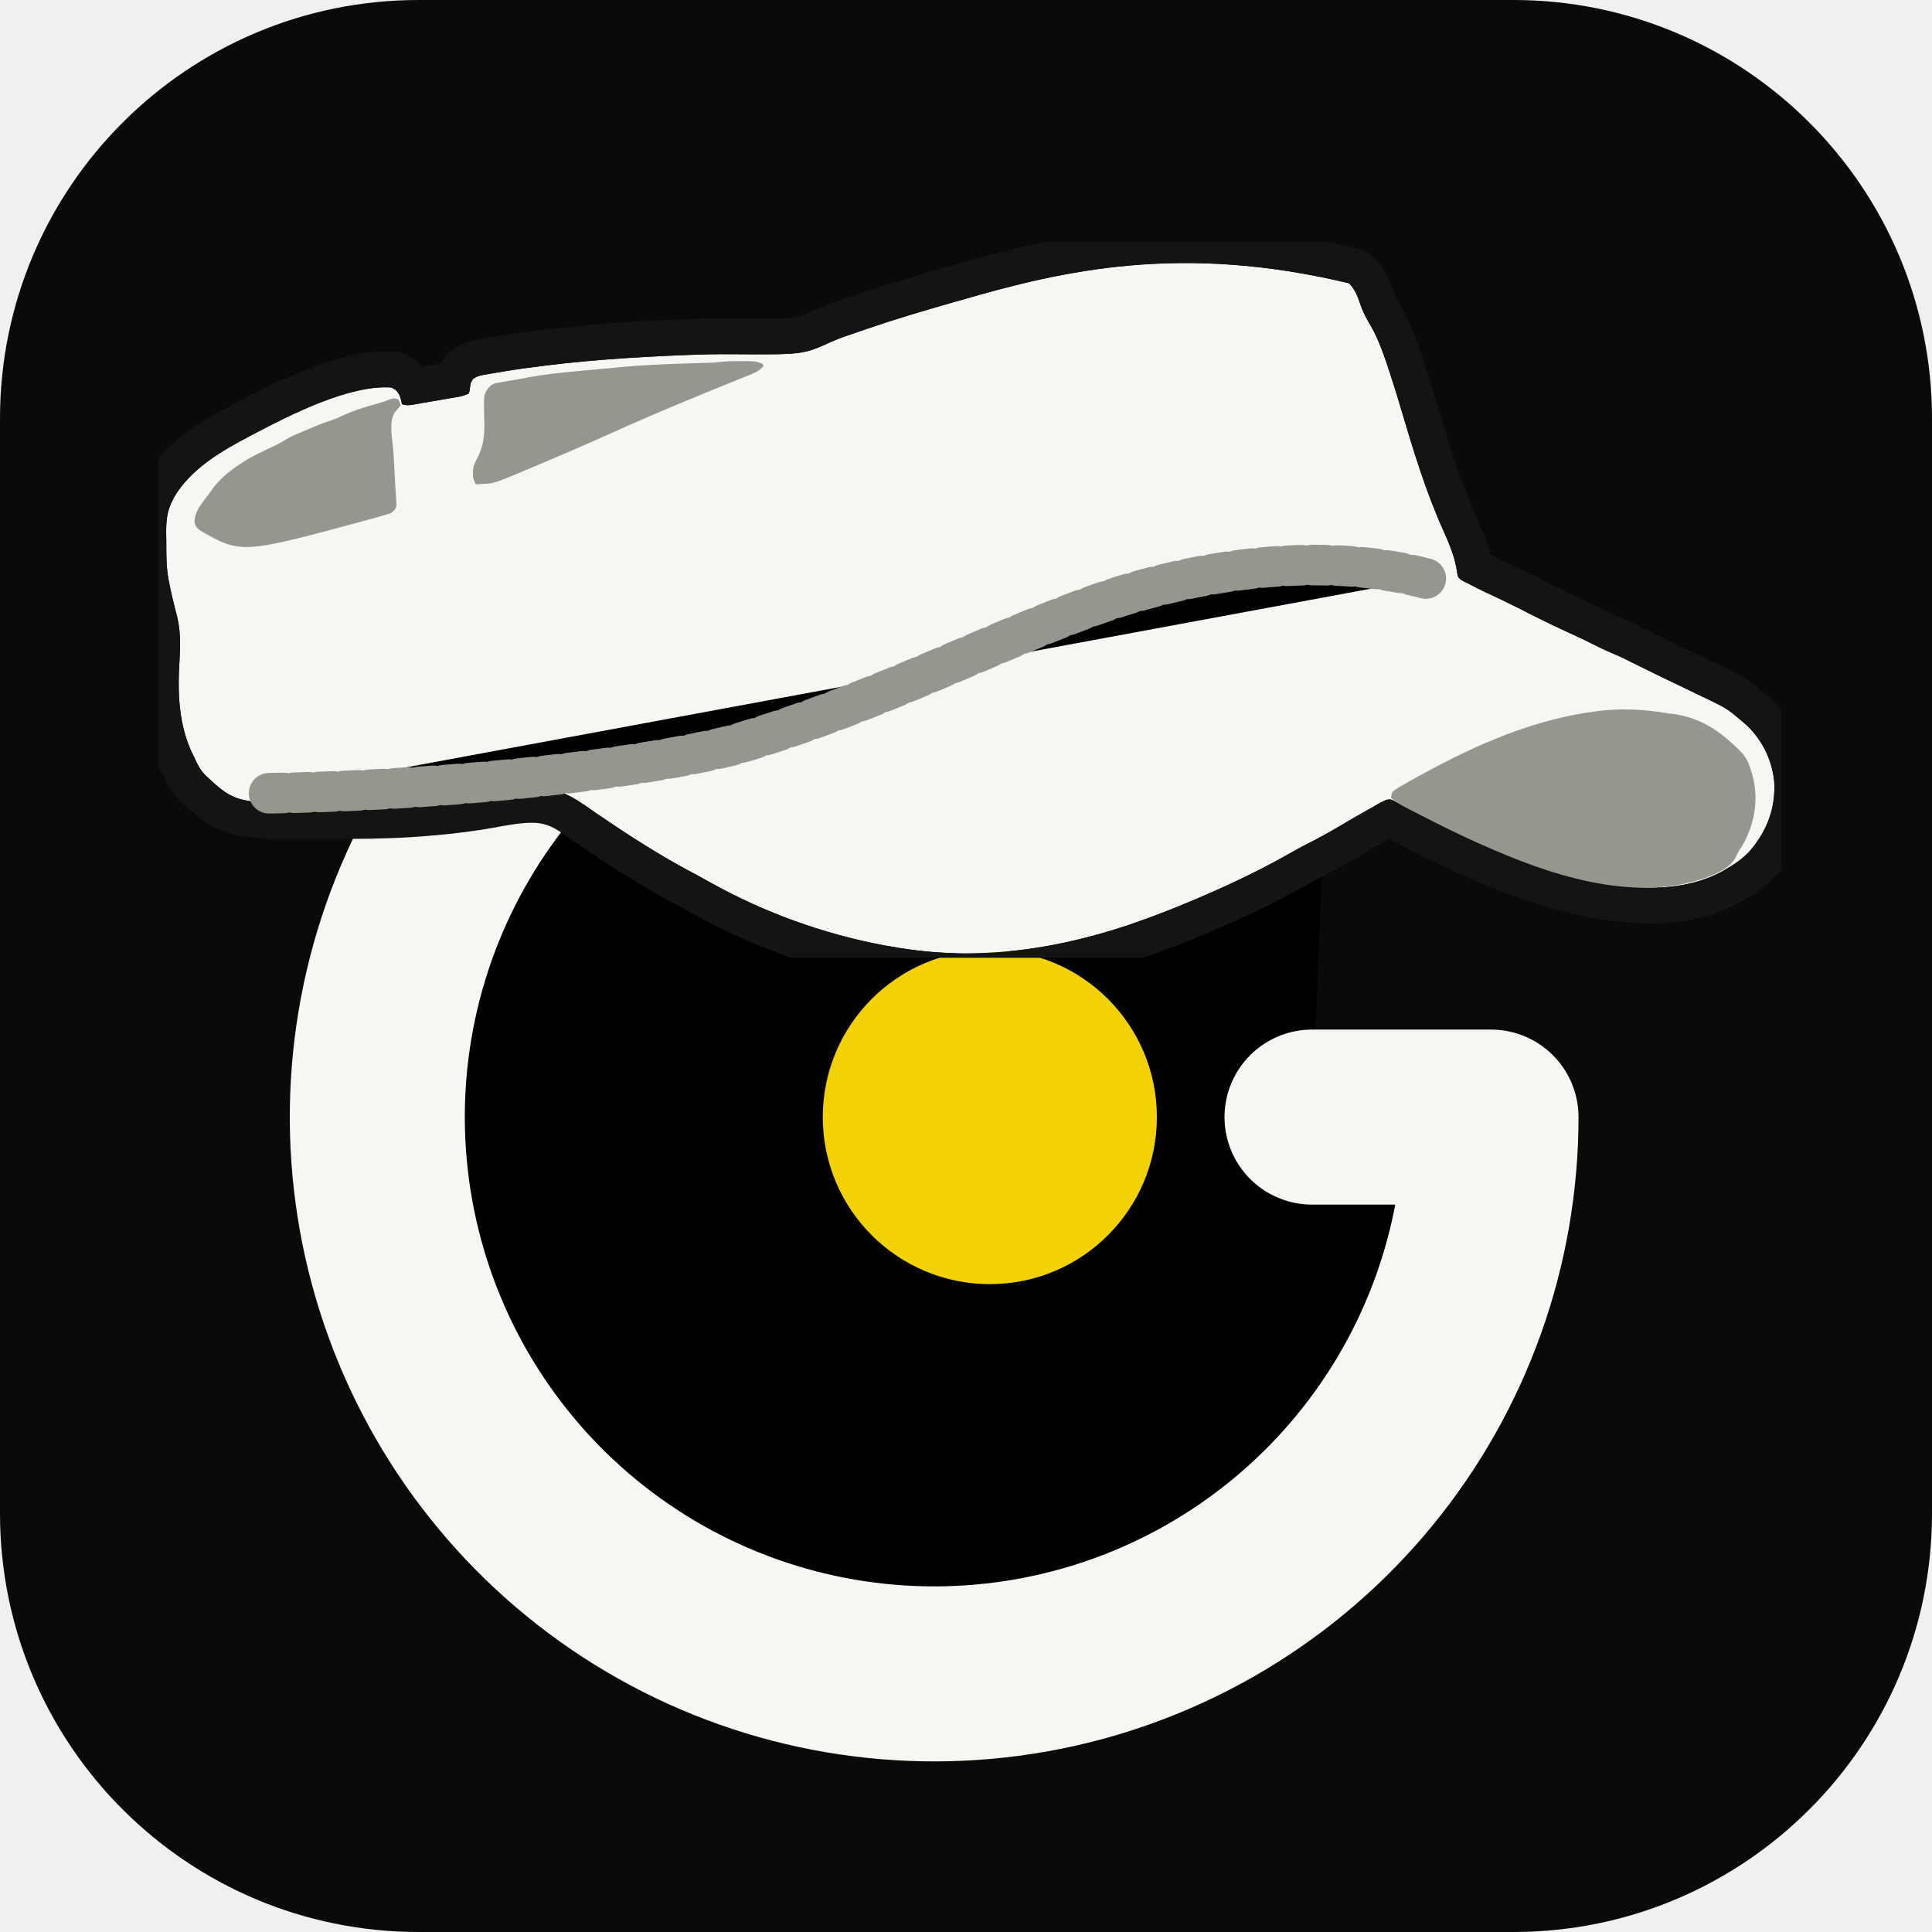
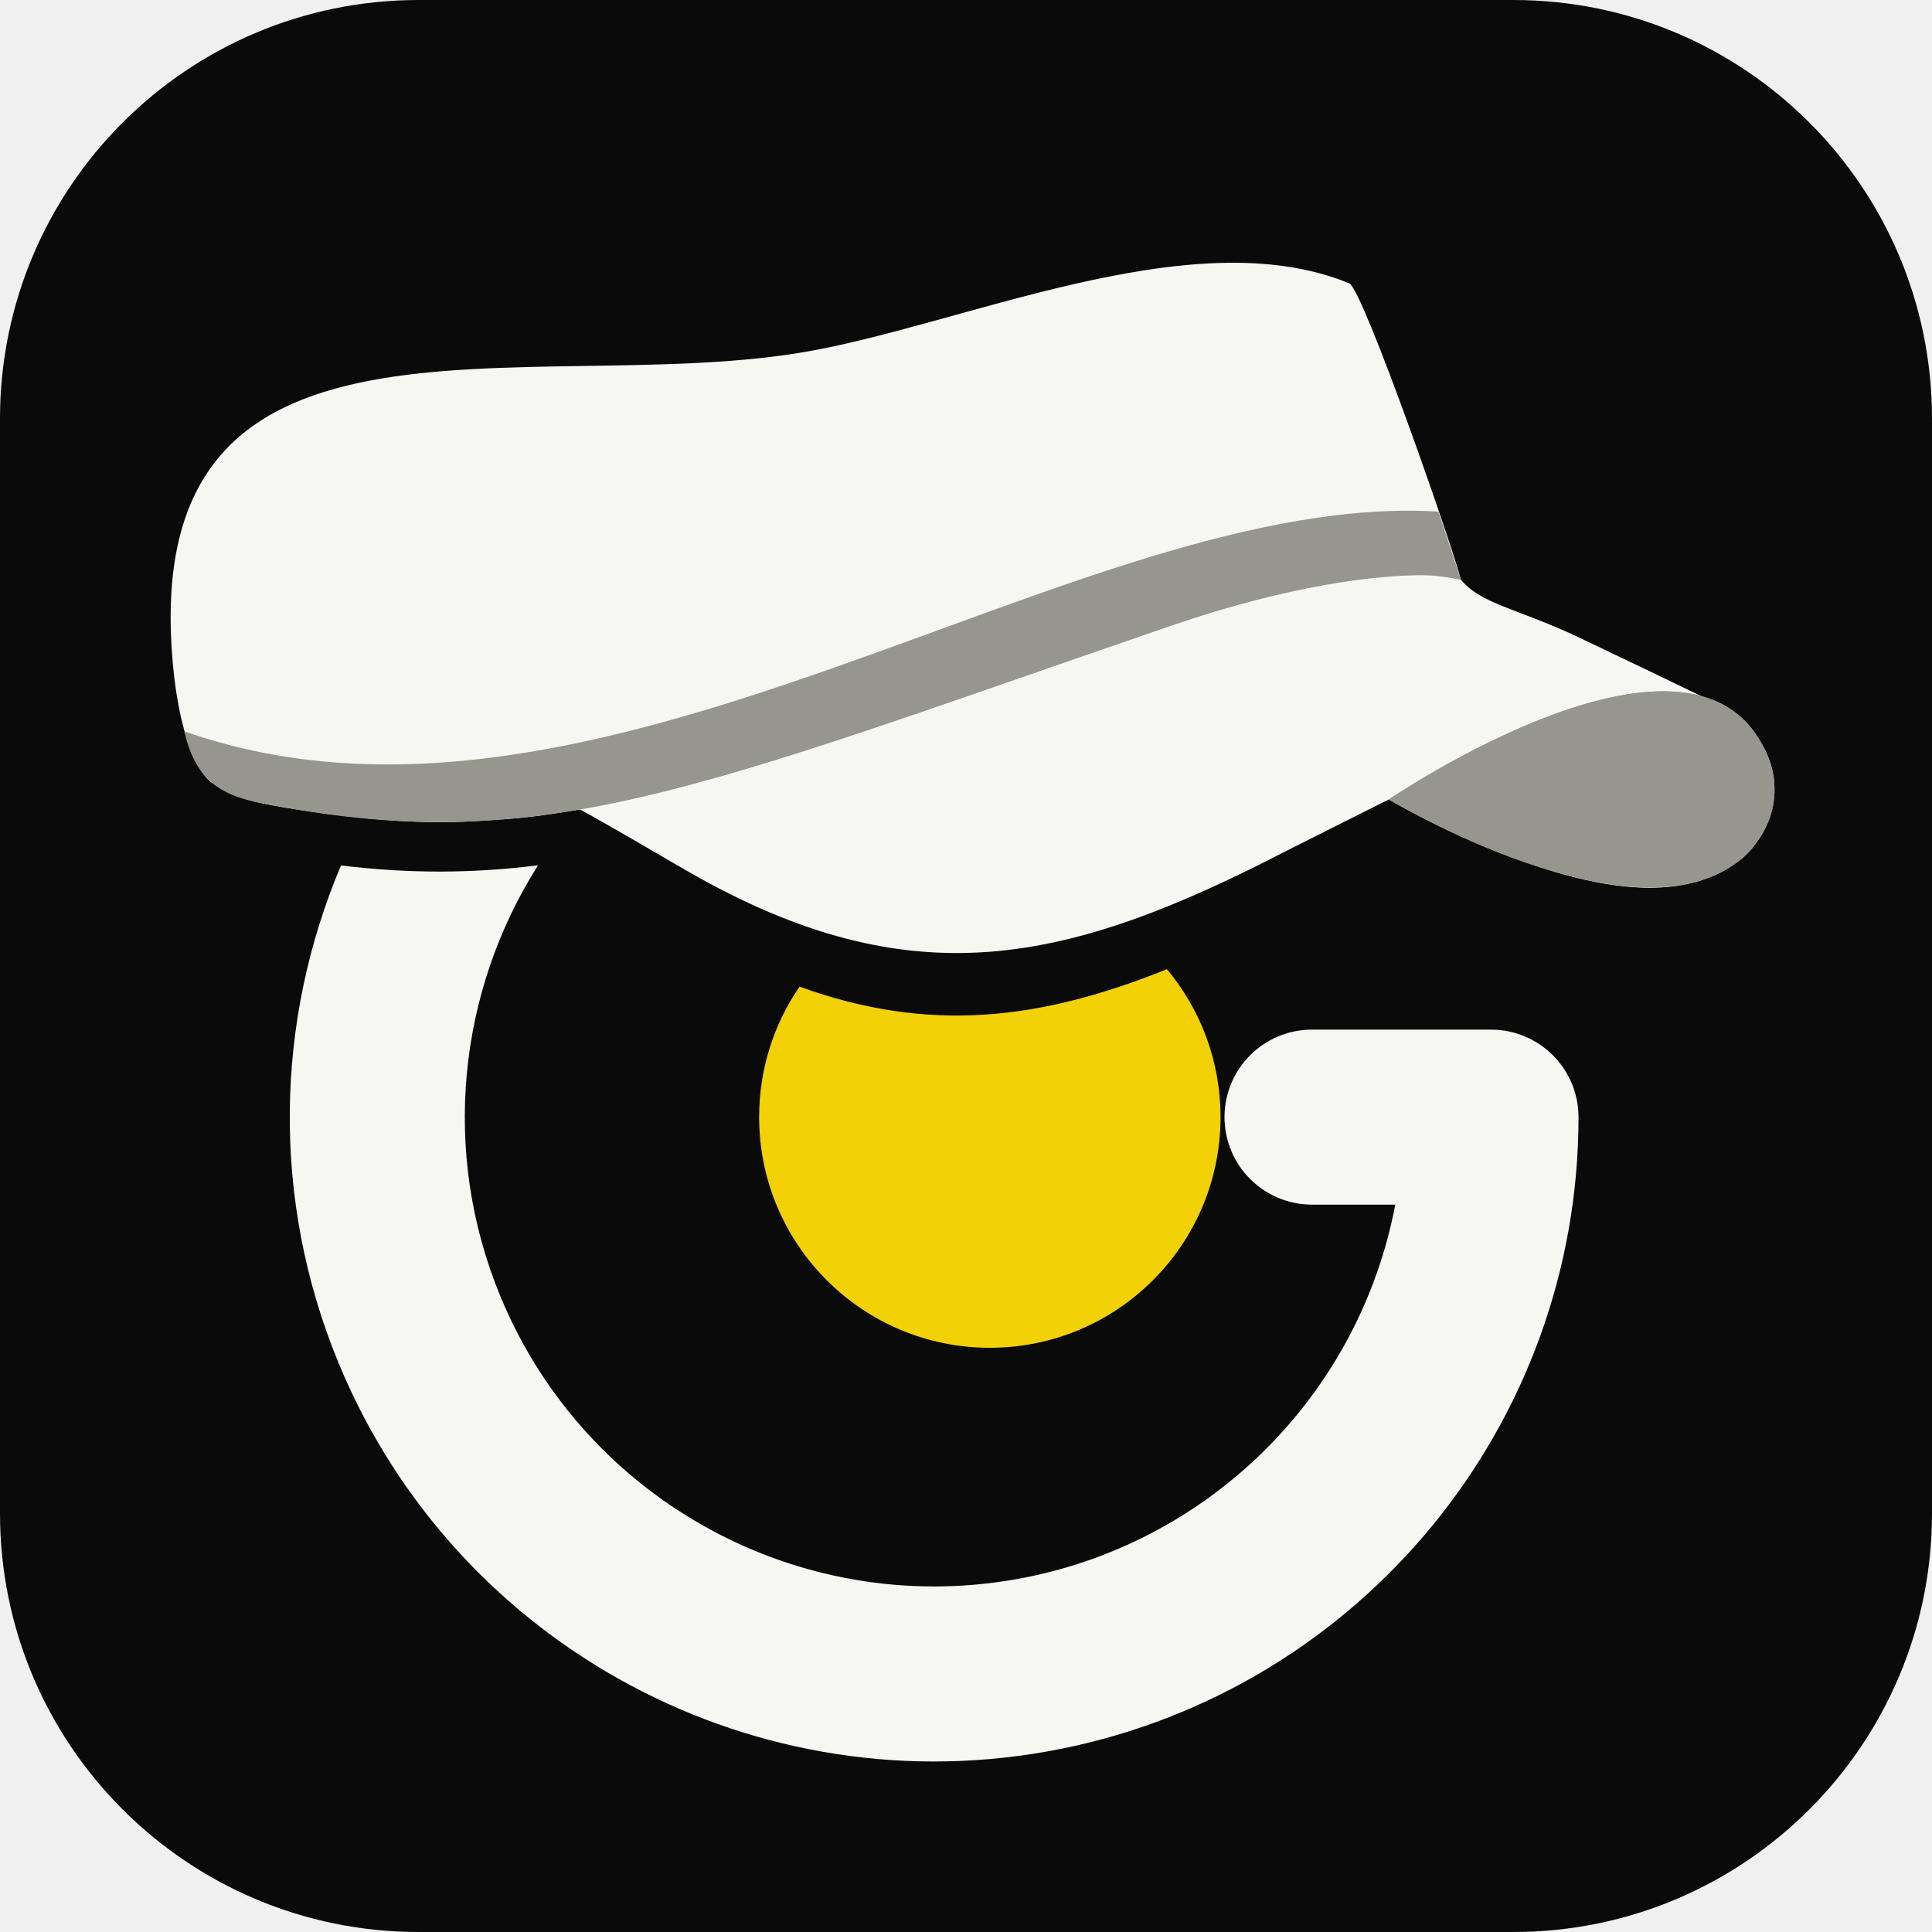
<svg xmlns="http://www.w3.org/2000/svg" viewBox="0 0 240 240" role="img" aria-label="Gafferboard">
  <rect width="240" height="240" rx="52" fill="#0A0A0A" />
-   <g transform="translate(-2.54 0.42) scale(0.9882)">
-     <path d="M169.5 90.5C158.049 79.048 142.982 71.921 126.865 70.332C110.748 68.744 94.579 72.793 81.113 81.79C67.647 90.787 57.717 104.174 53.015 119.671C48.313 135.168 49.13 151.816 55.327 166.779C61.523 181.741 72.716 194.092 86.998 201.727C101.28 209.362 117.768 211.809 133.652 208.651C149.536 205.492 163.833 196.924 174.108 184.406C184.382 171.888 189.999 156.195 190 140H167.5" stroke="#F6F6F3" stroke-width="22" stroke-linecap="round" stroke-linejoin="round" />
-     <path d="M127 161C138.598 161 148 151.598 148 140C148 128.402 138.598 119 127 119C115.402 119 106 128.402 106 140C106 151.598 115.402 161 127 161Z" fill="#F2D106" />
-     <g clip-path="url(#clip0_11_19)">
-       <mask id="path-3-outside-1_11_19" maskUnits="userSpaceOnUse" x="18.458" y="27.64" width="212" height="97" fill="black">
-         <rect fill="white" x="18.458" y="27.64" width="212" height="97" />
-         <path fill-rule="evenodd" clip-rule="evenodd" d="M172.17 35.19C172.86 35.94 173.205 36.69 173.505 37.635C173.85 38.7 174.315 39.585 174.885 40.53C175.95 42.375 176.625 44.475 177.3 46.485C177.33 46.605 177.36 46.71 177.405 46.83C177.87 48.255 178.32 49.695 178.74 51.15C180.255 56.25 181.8 61.365 183.99 66.225C184.77 67.95 185.535 69.78 185.76 71.67C185.85 72.135 185.85 72.135 186.3 72.51C186.54 72.645 186.795 72.765 187.05 72.885C187.215 72.975 187.395 73.065 187.56 73.155C188.715 73.755 189.87 74.295 191.04 74.835C191.745 75.18 192.45 75.51 193.14 75.87C193.245 75.915 193.335 75.96 193.44 76.005C193.875 76.23 194.31 76.455 194.745 76.68C196.62 77.625 198.495 78.525 200.4 79.395C201.435 79.875 202.485 80.37 203.505 80.895C204.27 81.285 205.05 81.615 205.83 81.945C206.4 82.185 206.955 82.47 207.495 82.74C208.665 83.325 209.835 83.895 211.005 84.465C211.35 84.63 211.68 84.795 212.025 84.96C213.225 85.545 214.44 86.13 215.64 86.7C219.585 88.575 219.585 88.575 221.25 89.985C221.385 90.105 221.52 90.21 221.67 90.33C223.905 92.205 225.3 94.89 225.6 97.785C225.81 101.07 224.73 103.95 222.63 106.44C221.7 107.49 220.65 108.21 219.45 108.885C219.3 108.975 219.15 109.065 219 109.155C212.775 112.47 204.585 111.12 198.165 109.215C194.985 108.24 191.88 107.1 188.85 105.735C188.7 105.675 188.55 105.615 188.4 105.54C185.37 104.19 182.415 102.675 179.46 101.145C179.25 101.025 179.025 100.92 178.8 100.8C178.59 100.695 178.38 100.575 178.17 100.455C177.405 100.02 177.405 100.02 176.82 100.125C176.67 100.2 176.535 100.275 176.4 100.335C176.265 100.41 176.13 100.47 176.01 100.53C175.935 100.575 175.935 100.575 175.605 100.755C175.545 100.8 175.545 100.8 175.17 101.01C175.005 101.1 174.855 101.19 174.69 101.28C174.525 101.37 174.36 101.46 174.18 101.565C173.055 102.195 171.945 102.855 170.82 103.515C169.515 104.28 168.18 105.015 166.815 105.705C165.99 106.125 165.18 106.575 164.37 107.04C159.975 109.515 155.355 111.615 150.675 113.52C150.54 113.565 150.405 113.625 150.27 113.685C148.545 114.375 146.805 115.035 145.05 115.635C144.87 115.695 144.69 115.755 144.51 115.83C138.39 117.87 132.015 119.235 125.55 119.385C125.43 119.4 125.325 119.4 125.22 119.4C121.515 119.505 117.78 119.16 114.15 118.485C114 118.47 113.85 118.44 113.7 118.41C106.17 117 98.685 114.315 91.995 110.58C91.71 110.43 91.425 110.265 91.14 110.115C91.005 110.025 90.855 109.95 90.72 109.875C90.315 109.65 89.91 109.425 89.49 109.215C85.5 107.085 81.69 104.655 77.955 102.09C77.835 102.015 77.715 101.925 77.58 101.85C76.995 101.445 76.41 101.04 75.825 100.62C72.165 98.055 69.24 98.25 64.95 98.985C64.605 99.06 64.26 99.12 63.93 99.18C61.65 99.585 59.385 99.87 57.075 100.08C56.94 100.095 56.805 100.11 56.67 100.11C53.16 100.44 49.665 100.53 46.14 100.53C45.72 100.53 45.285 100.53 44.865 100.53C32.25 100.635 32.25 100.635 28.365 97.005C27.72 96.33 27.36 95.64 27 94.785C26.91 94.62 26.82 94.44 26.73 94.26C25.035 90.675 24.885 86.7 25.125 82.785C25.245 80.61 25.305 78.645 24.69 76.53C24.51 75.855 24.36 75.195 24.195 74.52C24.165 74.385 24.135 74.25 24.105 74.115C24.015 73.71 23.925 73.305 23.85 72.885C23.82 72.75 23.79 72.615 23.76 72.465C23.49 71.01 23.475 69.555 23.475 68.085C23.475 67.635 23.475 67.2 23.46 66.765C23.445 65.145 23.52 63.84 24.3 62.385C24.345 62.295 24.405 62.19 24.45 62.085C26.505 58.56 30.39 56.265 33.9 54.435C34.02 54.375 34.155 54.3 34.29 54.225C38.85 51.825 46.44 47.91 51.75 48.285C52.275 48.51 52.455 48.675 52.755 49.17C52.92 49.59 53.025 49.95 53.1 50.385C53.565 50.535 53.91 50.535 54.39 50.46C54.54 50.43 54.675 50.4 54.81 50.385C54.96 50.355 55.11 50.325 55.275 50.31C55.425 50.28 55.575 50.25 55.74 50.22C56.055 50.175 56.385 50.115 56.715 50.055C57.21 49.965 57.705 49.89 58.2 49.8C58.515 49.755 58.83 49.695 59.145 49.635C59.295 49.62 59.445 49.59 59.595 49.56C59.745 49.545 59.88 49.515 60.015 49.485C60.135 49.47 60.27 49.44 60.39 49.425C60.78 49.335 61.125 49.215 61.5 49.035C61.605 48.705 61.605 48.705 61.65 48.315C61.695 47.865 61.755 47.61 62.01 47.235C62.55 46.815 63.075 46.74 63.75 46.635C63.885 46.605 64.005 46.59 64.155 46.56C65.55 46.305 66.945 46.095 68.34 45.885C68.475 45.87 68.61 45.855 68.76 45.84C75.255 44.925 81.795 44.49 88.35 44.22C88.515 44.22 88.68 44.205 88.845 44.205C90.825 44.115 92.805 44.085 94.8 44.1C103.515 44.16 103.515 44.16 107.1 42.525C108.225 42.03 109.365 41.655 110.535 41.265C110.895 41.145 111.255 41.01 111.63 40.89C115.08 39.705 118.575 38.67 122.085 37.665C122.49 37.545 122.895 37.425 123.315 37.32C136.14 33.585 151.035 30.105 172.17 35.19Z" />
-       </mask>
-       <path fill-rule="evenodd" clip-rule="evenodd" d="M172.17 35.19C172.86 35.94 173.205 36.69 173.505 37.635C173.85 38.7 174.315 39.585 174.885 40.53C175.95 42.375 176.625 44.475 177.3 46.485C177.33 46.605 177.36 46.71 177.405 46.83C177.87 48.255 178.32 49.695 178.74 51.15C180.255 56.25 181.8 61.365 183.99 66.225C184.77 67.95 185.535 69.78 185.76 71.67C185.85 72.135 185.85 72.135 186.3 72.51C186.54 72.645 186.795 72.765 187.05 72.885C187.215 72.975 187.395 73.065 187.56 73.155C188.715 73.755 189.87 74.295 191.04 74.835C191.745 75.18 192.45 75.51 193.14 75.87C193.245 75.915 193.335 75.96 193.44 76.005C193.875 76.23 194.31 76.455 194.745 76.68C196.62 77.625 198.495 78.525 200.4 79.395C201.435 79.875 202.485 80.37 203.505 80.895C204.27 81.285 205.05 81.615 205.83 81.945C206.4 82.185 206.955 82.47 207.495 82.74C208.665 83.325 209.835 83.895 211.005 84.465C211.35 84.63 211.68 84.795 212.025 84.96C213.225 85.545 214.44 86.13 215.64 86.7C219.585 88.575 219.585 88.575 221.25 89.985C221.385 90.105 221.52 90.21 221.67 90.33C223.905 92.205 225.3 94.89 225.6 97.785C225.81 101.07 224.73 103.95 222.63 106.44C221.7 107.49 220.65 108.21 219.45 108.885C219.3 108.975 219.15 109.065 219 109.155C212.775 112.47 204.585 111.12 198.165 109.215C194.985 108.24 191.88 107.1 188.85 105.735C188.7 105.675 188.55 105.615 188.4 105.54C185.37 104.19 182.415 102.675 179.46 101.145C179.25 101.025 179.025 100.92 178.8 100.8C178.59 100.695 178.38 100.575 178.17 100.455C177.405 100.02 177.405 100.02 176.82 100.125C176.67 100.2 176.535 100.275 176.4 100.335C176.265 100.41 176.13 100.47 176.01 100.53C175.935 100.575 175.935 100.575 175.605 100.755C175.545 100.8 175.545 100.8 175.17 101.01C175.005 101.1 174.855 101.19 174.69 101.28C174.525 101.37 174.36 101.46 174.18 101.565C173.055 102.195 171.945 102.855 170.82 103.515C169.515 104.28 168.18 105.015 166.815 105.705C165.99 106.125 165.18 106.575 164.37 107.04C159.975 109.515 155.355 111.615 150.675 113.52C150.54 113.565 150.405 113.625 150.27 113.685C148.545 114.375 146.805 115.035 145.05 115.635C144.87 115.695 144.69 115.755 144.51 115.83C138.39 117.87 132.015 119.235 125.55 119.385C125.43 119.4 125.325 119.4 125.22 119.4C121.515 119.505 117.78 119.16 114.15 118.485C114 118.47 113.85 118.44 113.7 118.41C106.17 117 98.685 114.315 91.995 110.58C91.71 110.43 91.425 110.265 91.14 110.115C91.005 110.025 90.855 109.95 90.72 109.875C90.315 109.65 89.91 109.425 89.49 109.215C85.5 107.085 81.69 104.655 77.955 102.09C77.835 102.015 77.715 101.925 77.58 101.85C76.995 101.445 76.41 101.04 75.825 100.62C72.165 98.055 69.24 98.25 64.95 98.985C64.605 99.06 64.26 99.12 63.93 99.18C61.65 99.585 59.385 99.87 57.075 100.08C56.94 100.095 56.805 100.11 56.67 100.11C53.16 100.44 49.665 100.53 46.14 100.53C45.72 100.53 45.285 100.53 44.865 100.53C32.25 100.635 32.25 100.635 28.365 97.005C27.72 96.33 27.36 95.64 27 94.785C26.91 94.62 26.82 94.44 26.73 94.26C25.035 90.675 24.885 86.7 25.125 82.785C25.245 80.61 25.305 78.645 24.69 76.53C24.51 75.855 24.36 75.195 24.195 74.52C24.165 74.385 24.135 74.25 24.105 74.115C24.015 73.71 23.925 73.305 23.85 72.885C23.82 72.75 23.79 72.615 23.76 72.465C23.49 71.01 23.475 69.555 23.475 68.085C23.475 67.635 23.475 67.2 23.46 66.765C23.445 65.145 23.52 63.84 24.3 62.385C24.345 62.295 24.405 62.19 24.45 62.085C26.505 58.56 30.39 56.265 33.9 54.435C34.02 54.375 34.155 54.3 34.29 54.225C38.85 51.825 46.44 47.91 51.75 48.285C52.275 48.51 52.455 48.675 52.755 49.17C52.92 49.59 53.025 49.95 53.1 50.385C53.565 50.535 53.91 50.535 54.39 50.46C54.54 50.43 54.675 50.4 54.81 50.385C54.96 50.355 55.11 50.325 55.275 50.31C55.425 50.28 55.575 50.25 55.74 50.22C56.055 50.175 56.385 50.115 56.715 50.055C57.21 49.965 57.705 49.89 58.2 49.8C58.515 49.755 58.83 49.695 59.145 49.635C59.295 49.62 59.445 49.59 59.595 49.56C59.745 49.545 59.88 49.515 60.015 49.485C60.135 49.47 60.27 49.44 60.39 49.425C60.78 49.335 61.125 49.215 61.5 49.035C61.605 48.705 61.605 48.705 61.65 48.315C61.695 47.865 61.755 47.61 62.01 47.235C62.55 46.815 63.075 46.74 63.75 46.635C63.885 46.605 64.005 46.59 64.155 46.56C65.55 46.305 66.945 46.095 68.34 45.885C68.475 45.87 68.61 45.855 68.76 45.84C75.255 44.925 81.795 44.49 88.35 44.22C88.515 44.22 88.68 44.205 88.845 44.205C90.825 44.115 92.805 44.085 94.8 44.1C103.515 44.16 103.515 44.16 107.1 42.525C108.225 42.03 109.365 41.655 110.535 41.265C110.895 41.145 111.255 41.01 111.63 40.89C115.08 39.705 118.575 38.67 122.085 37.665C122.49 37.545 122.895 37.425 123.315 37.32C136.14 33.585 151.035 30.105 172.17 35.19Z" fill="#F6F6F3" />
-       <path fill-rule="evenodd" clip-rule="evenodd" d="M172.17 35.19C172.86 35.94 173.205 36.69 173.505 37.635C173.85 38.7 174.315 39.585 174.885 40.53C175.95 42.375 176.625 44.475 177.3 46.485C177.33 46.605 177.36 46.71 177.405 46.83C177.87 48.255 178.32 49.695 178.74 51.15C180.255 56.25 181.8 61.365 183.99 66.225C184.77 67.95 185.535 69.78 185.76 71.67C185.85 72.135 185.85 72.135 186.3 72.51C186.54 72.645 186.795 72.765 187.05 72.885C187.215 72.975 187.395 73.065 187.56 73.155C188.715 73.755 189.87 74.295 191.04 74.835C191.745 75.18 192.45 75.51 193.14 75.87C193.245 75.915 193.335 75.96 193.44 76.005C193.875 76.23 194.31 76.455 194.745 76.68C196.62 77.625 198.495 78.525 200.4 79.395C201.435 79.875 202.485 80.37 203.505 80.895C204.27 81.285 205.05 81.615 205.83 81.945C206.4 82.185 206.955 82.47 207.495 82.74C208.665 83.325 209.835 83.895 211.005 84.465C211.35 84.63 211.68 84.795 212.025 84.96C213.225 85.545 214.44 86.13 215.64 86.7C219.585 88.575 219.585 88.575 221.25 89.985C221.385 90.105 221.52 90.21 221.67 90.33C223.905 92.205 225.3 94.89 225.6 97.785C225.81 101.07 224.73 103.95 222.63 106.44C221.7 107.49 220.65 108.21 219.45 108.885C219.3 108.975 219.15 109.065 219 109.155C212.775 112.47 204.585 111.12 198.165 109.215C194.985 108.24 191.88 107.1 188.85 105.735C188.7 105.675 188.55 105.615 188.4 105.54C185.37 104.19 182.415 102.675 179.46 101.145C179.25 101.025 179.025 100.92 178.8 100.8C178.59 100.695 178.38 100.575 178.17 100.455C177.405 100.02 177.405 100.02 176.82 100.125C176.67 100.2 176.535 100.275 176.4 100.335C176.265 100.41 176.13 100.47 176.01 100.53C175.935 100.575 175.935 100.575 175.605 100.755C175.545 100.8 175.545 100.8 175.17 101.01C175.005 101.1 174.855 101.19 174.69 101.28C174.525 101.37 174.36 101.46 174.18 101.565C173.055 102.195 171.945 102.855 170.82 103.515C169.515 104.28 168.18 105.015 166.815 105.705C165.99 106.125 165.18 106.575 164.37 107.04C159.975 109.515 155.355 111.615 150.675 113.52C150.54 113.565 150.405 113.625 150.27 113.685C148.545 114.375 146.805 115.035 145.05 115.635C144.87 115.695 144.69 115.755 144.51 115.83C138.39 117.87 132.015 119.235 125.55 119.385C125.43 119.4 125.325 119.4 125.22 119.4C121.515 119.505 117.78 119.16 114.15 118.485C114 118.47 113.85 118.44 113.7 118.41C106.17 117 98.685 114.315 91.995 110.58C91.71 110.43 91.425 110.265 91.14 110.115C91.005 110.025 90.855 109.95 90.72 109.875C90.315 109.65 89.91 109.425 89.49 109.215C85.5 107.085 81.69 104.655 77.955 102.09C77.835 102.015 77.715 101.925 77.58 101.85C76.995 101.445 76.41 101.04 75.825 100.62C72.165 98.055 69.24 98.25 64.95 98.985C64.605 99.06 64.26 99.12 63.93 99.18C61.65 99.585 59.385 99.87 57.075 100.08C56.94 100.095 56.805 100.11 56.67 100.11C53.16 100.44 49.665 100.53 46.14 100.53C45.72 100.53 45.285 100.53 44.865 100.53C32.25 100.635 32.25 100.635 28.365 97.005C27.72 96.33 27.36 95.64 27 94.785C26.91 94.62 26.82 94.44 26.73 94.26C25.035 90.675 24.885 86.7 25.125 82.785C25.245 80.61 25.305 78.645 24.69 76.53C24.51 75.855 24.36 75.195 24.195 74.52C24.165 74.385 24.135 74.25 24.105 74.115C24.015 73.71 23.925 73.305 23.85 72.885C23.82 72.75 23.79 72.615 23.76 72.465C23.49 71.01 23.475 69.555 23.475 68.085C23.475 67.635 23.475 67.2 23.46 66.765C23.445 65.145 23.52 63.84 24.3 62.385C24.345 62.295 24.405 62.19 24.45 62.085C26.505 58.56 30.39 56.265 33.9 54.435C34.02 54.375 34.155 54.3 34.29 54.225C38.85 51.825 46.44 47.91 51.75 48.285C52.275 48.51 52.455 48.675 52.755 49.17C52.92 49.59 53.025 49.95 53.1 50.385C53.565 50.535 53.91 50.535 54.39 50.46C54.54 50.43 54.675 50.4 54.81 50.385C54.96 50.355 55.11 50.325 55.275 50.31C55.425 50.28 55.575 50.25 55.74 50.22C56.055 50.175 56.385 50.115 56.715 50.055C57.21 49.965 57.705 49.89 58.2 49.8C58.515 49.755 58.83 49.695 59.145 49.635C59.295 49.62 59.445 49.59 59.595 49.56C59.745 49.545 59.88 49.515 60.015 49.485C60.135 49.47 60.27 49.44 60.39 49.425C60.78 49.335 61.125 49.215 61.5 49.035C61.605 48.705 61.605 48.705 61.65 48.315C61.695 47.865 61.755 47.61 62.01 47.235C62.55 46.815 63.075 46.74 63.75 46.635C63.885 46.605 64.005 46.59 64.155 46.56C65.55 46.305 66.945 46.095 68.34 45.885C68.475 45.87 68.61 45.855 68.76 45.84C75.255 44.925 81.795 44.49 88.35 44.22C88.515 44.22 88.68 44.205 88.845 44.205C90.825 44.115 92.805 44.085 94.8 44.1C103.515 44.16 103.515 44.16 107.1 42.525C108.225 42.03 109.365 41.655 110.535 41.265C110.895 41.145 111.255 41.01 111.63 40.89C115.08 39.705 118.575 38.67 122.085 37.665C122.49 37.545 122.895 37.425 123.315 37.32C136.14 33.585 151.035 30.105 172.17 35.19Z" stroke="#141414" stroke-width="9" stroke-linejoin="round" mask="url(#path-3-outside-1_11_19)" />
-       <path fill-rule="evenodd" clip-rule="evenodd" d="M95.475 44.97C95.595 44.97 95.715 44.97 95.85 44.97C97.605 44.985 97.605 44.985 98.4 45.3C98.445 45.39 98.505 45.495 98.55 45.6C98.115 46.08 97.74 46.32 97.14 46.56C96.975 46.635 96.81 46.695 96.645 46.77C96.465 46.845 96.285 46.905 96.105 46.98C95.91 47.07 95.715 47.145 95.52 47.22C95.1 47.385 94.68 47.565 94.26 47.73C93.105 48.195 91.95 48.675 90.795 49.14C90.675 49.185 90.555 49.245 90.435 49.29C86.49 50.91 82.59 52.575 78.72 54.33C75.48 55.785 72.225 57.165 68.97 58.545C68.73 58.635 68.505 58.725 68.28 58.83C64.665 60.345 64.665 60.345 63.255 60.405C63.105 60.42 62.94 60.435 62.76 60.435C62.64 60.435 62.52 60.45 62.4 60.45C61.92 59.73 61.98 59.025 62.1 58.2C62.28 57.705 62.505 57.24 62.76 56.775C63.435 55.29 63.495 53.955 63.45 52.35C63.345 49.095 63.345 49.095 64.185 48.105C64.62 47.745 64.98 47.715 65.535 47.625C65.745 47.58 65.955 47.55 66.18 47.52C66.285 47.49 66.405 47.475 66.525 47.46C66.93 47.4 67.32 47.325 67.725 47.25C67.86 47.22 67.995 47.19 68.145 47.175C68.415 47.115 68.685 47.07 68.97 47.01C71.115 46.62 73.275 46.395 75.45 46.2C75.735 46.17 76.035 46.14 76.32 46.125C76.755 46.08 77.19 46.035 77.61 46.005C78.315 45.945 79.005 45.87 79.695 45.81C83.49 45.42 87.315 45.3 91.125 45.195C91.98 45.18 92.835 45.12 93.69 45.03C94.29 44.97 94.875 44.97 95.475 44.97Z" fill="#96968F" />
-       <path fill-rule="evenodd" clip-rule="evenodd" d="M52.65 49.8C52.845 50.19 52.845 50.19 52.95 50.55C52.89 50.625 52.83 50.685 52.755 50.76C52.68 50.85 52.59 50.955 52.515 51.045C52.425 51.135 52.35 51.225 52.26 51.33C51.36 52.5 51.93 54.975 52.02 56.37C52.05 56.79 52.065 57.195 52.095 57.615C52.125 58.26 52.17 58.905 52.2 59.55C52.23 60.075 52.26 60.6 52.29 61.125C52.305 61.425 52.335 61.725 52.35 62.025C52.365 62.19 52.365 62.37 52.38 62.565C52.38 62.64 52.38 62.64 52.41 63.045C52.335 63.57 52.17 63.72 51.75 64.05C51.3 64.23 51.3 64.23 50.79 64.365C50.685 64.395 50.595 64.425 50.49 64.455C50.19 64.545 49.875 64.62 49.56 64.71C49.35 64.77 49.125 64.83 48.915 64.89C32.925 69.225 32.925 69.225 27.735 66.27C27.375 66 27.18 65.775 27.045 65.34C26.895 63.93 28.155 62.58 28.95 61.5C29.025 61.38 29.115 61.275 29.19 61.155C30.105 59.895 31.2 58.935 32.49 58.08C32.625 57.99 32.76 57.9 32.895 57.81C34.155 56.985 35.49 56.34 36.855 55.725C37.545 55.41 38.175 55.035 38.82 54.645C39.21 54.42 39.6 54.24 40.02 54.075C40.68 53.805 41.34 53.535 42 53.235C42.78 52.905 43.56 52.62 44.37 52.365C44.85 52.2 45.285 51.99 45.735 51.78C46.815 51.27 47.91 50.925 49.05 50.58C49.425 50.475 49.815 50.355 50.19 50.25C50.355 50.19 50.52 50.145 50.7 50.1C51.15 49.95 51.15 49.95 51.555 49.785C51.99 49.62 52.215 49.62 52.65 49.8Z" fill="#96968F" />
-       <path fill-rule="evenodd" clip-rule="evenodd" d="M211.86 89.19C212.205 89.25 212.55 89.295 212.91 89.325C215.4 89.655 217.68 90.75 219.585 92.4C219.66 92.46 219.66 92.46 219.99 92.745C220.365 93.075 220.725 93.405 221.085 93.75C221.19 93.84 221.28 93.945 221.385 94.05C222.12 94.8 222.45 95.595 222.735 96.6C222.78 96.75 222.825 96.9 222.87 97.05C223.68 100.065 223.155 103.14 221.625 105.825C221.505 106.02 221.385 106.2 221.25 106.395C221.07 106.68 220.935 106.965 220.8 107.265C220.035 108.825 218.19 109.47 216.645 110.04C207.57 113.04 197.145 109.485 188.835 105.75C188.685 105.69 188.535 105.615 188.385 105.555C186.015 104.49 183.69 103.335 181.365 102.15C181.23 102.075 181.095 102.015 180.96 101.94C180.57 101.745 180.18 101.55 179.79 101.34C179.67 101.28 179.55 101.22 179.43 101.16C178.725 100.8 178.08 100.38 177.435 99.9C177.51 99.225 177.51 99.225 177.825 98.925C177.93 98.85 178.035 98.79 178.155 98.715C178.275 98.64 178.395 98.565 178.515 98.49C178.65 98.415 178.8 98.325 178.935 98.25C179.085 98.16 179.22 98.085 179.37 97.995C179.88 97.71 180.39 97.425 180.9 97.14C180.99 97.095 181.08 97.035 181.185 96.99C188.19 93.15 195.525 89.91 203.535 88.95C203.7 88.935 203.865 88.905 204.03 88.89C206.655 88.635 209.265 88.755 211.86 89.19Z" fill="#96968F" />
-       <path d="M181.8 72.3C171 69.45 157.5 70.2 143.4 74.55C129 79.2 114 87.6 94.5 93.3C79.5 96.9 55.5 99 36 99.3" stroke="#96968F" stroke-width="5.1" stroke-linecap="round" stroke-dasharray="1.8 1.35" />
+   <g fill="none" transform="translate(-2.54 0.42) scale(0.9882)">
+     <g id="Layer_1" data-name="Layer 1">
+       <g id="Layer_2" data-name="Layer 2" data-vc-layer="sublayer" display="none">
+         <path d="M0 0 L240 0 L240 240 L0 240 Z" fill="#000000" />
+       </g>
+       <g>
+         <path d="M149.257 121.408 C153.466 126.442 156 132.925 156 140 C156 156.016 143.016 169 127 169 C110.984 169 98 156.016 98 140 C98 133.914 99.875 128.266 103.078 123.602 C119.337 129.487 133.302 127.841 149.257 121.408 Z" fill="#f2d106" />
+       </g>
+       <path d="M186.219 72.443 C188.681 75.43 192.893 75.967 200.4 79.395 L211.005 84.465 C211.35 84.63 211.68 84.795 212.025 84.96 C213.225 85.545 214.44 86.13 215.64 86.7 C219.585 88.575 219.585 88.575 221.25 89.985 C221.385 90.105 221.52 90.21 221.67 90.33 C223.905 92.205 225.3 94.89 225.6 97.785 C225.81 101.07 224.73 103.95 222.63 106.44 C221.7 107.49 220.65 108.21 219.45 108.885 C219.3 108.975 219.15 109.065 219 109.155 C212.775 112.47 204.585 111.12 198.165 109.215 C189.08 106.43 178.857 101.043 177.158 100.072 C177.158 100.072 165.929 105.685 164.488 106.431 C136.764 120.781 117.247 125.282 89.084 109.141 C86.026 107.388 80.015 103.82 75.5 101.333 C70.531 102.074 69.466 102.435 60.985 102.861 C53.52 103.236 44.063 102.073 38.119 101.043 C34.721 100.455 32.024 99.971 29.11 97.906 C29.11 97.906 25.434 95.506 24.3 83.006 C19.916 34.693 68.458 49.455 102.863 43.965 C123.006 40.75 152.207 26.96 172.17 35.19 C173.91 35.908 185.094 68.054 186.219 72.443 Z" fill="#f6f6f3" />
+       <path d="M25.73 91.504 C78.201 109.926 138.041 61.127 183.392 63.889 L186.219 72.443 C186.3 72.51 183.778 71.881 181.412 71.881 C175.562 71.881 164.753 73.095 149.741 78.25 C89.915 98.793 70.595 107.654 34.915 100.425 C29.564 99.34 27 96.929 25.73 91.504 Z" fill="#96968f" />
+       <g>
+         <path d="M149.741 84.474 C159.234 81.214 167.047 79.53 172.987 78.733 C174.455 80.004 175.887 81.336 177.279 82.727 C181.574 87.023 181.574 93.988 177.278 98.284 C172.982 102.579 166.017 102.579 161.721 98.283 C156.603 93.164 150.735 89.158 144.445 86.298 C146.174 85.7 147.939 85.092 149.741 84.474 Z" fill="#f6f6f3" />
+         <path d="M70.206 108.349 C60.158 124.177 57.947 144.361 65.49 162.575 C76.256 188.571 103.91 203.354 131.507 197.867 C155.128 193.17 173.486 174.592 177.965 151.005 L167.5 151.005 C161.425 151.005 156.5 146.08 156.5 140.005 C156.5 133.93 161.425 129.005 167.5 129.005 L190 129.005 C196.072 129.005 201 133.934 201 140.006 C200.998 178.636 173.684 211.91 135.797 219.445 C97.91 226.978 59.944 206.682 45.164 170.993 C36.607 150.331 37.193 127.824 45.436 108.37 C54.075 109.413 61.989 109.379 70.206 108.349 Z" fill="#f6f6f3" />
+       </g>
+       <g>
+         <path d="M177.158 100.072 C177.158 100.072 214.575 74.577 224.217 93.41 C228.575 101.922 221.539 107.491 221.539 107.491 C208.247 118.777 177.158 100.072 177.158 100.072 Z" fill="#96968f" />
+         <path d="M177.158 100.072 C177.158 100.072 214.575 74.577 224.217 93.41 C228.575 101.922 221.539 107.491 221.539 107.491 C208.247 118.777 177.158 100.072 177.158 100.072 Z" fill="#96968f" />
+       </g>
    </g>
-     <defs>
-       <clipPath id="clip0_11_19">
-         <rect width="204" height="90" fill="white" transform="translate(22.5 30)" />
-       </clipPath>
-     </defs>
  </g>
</svg>
